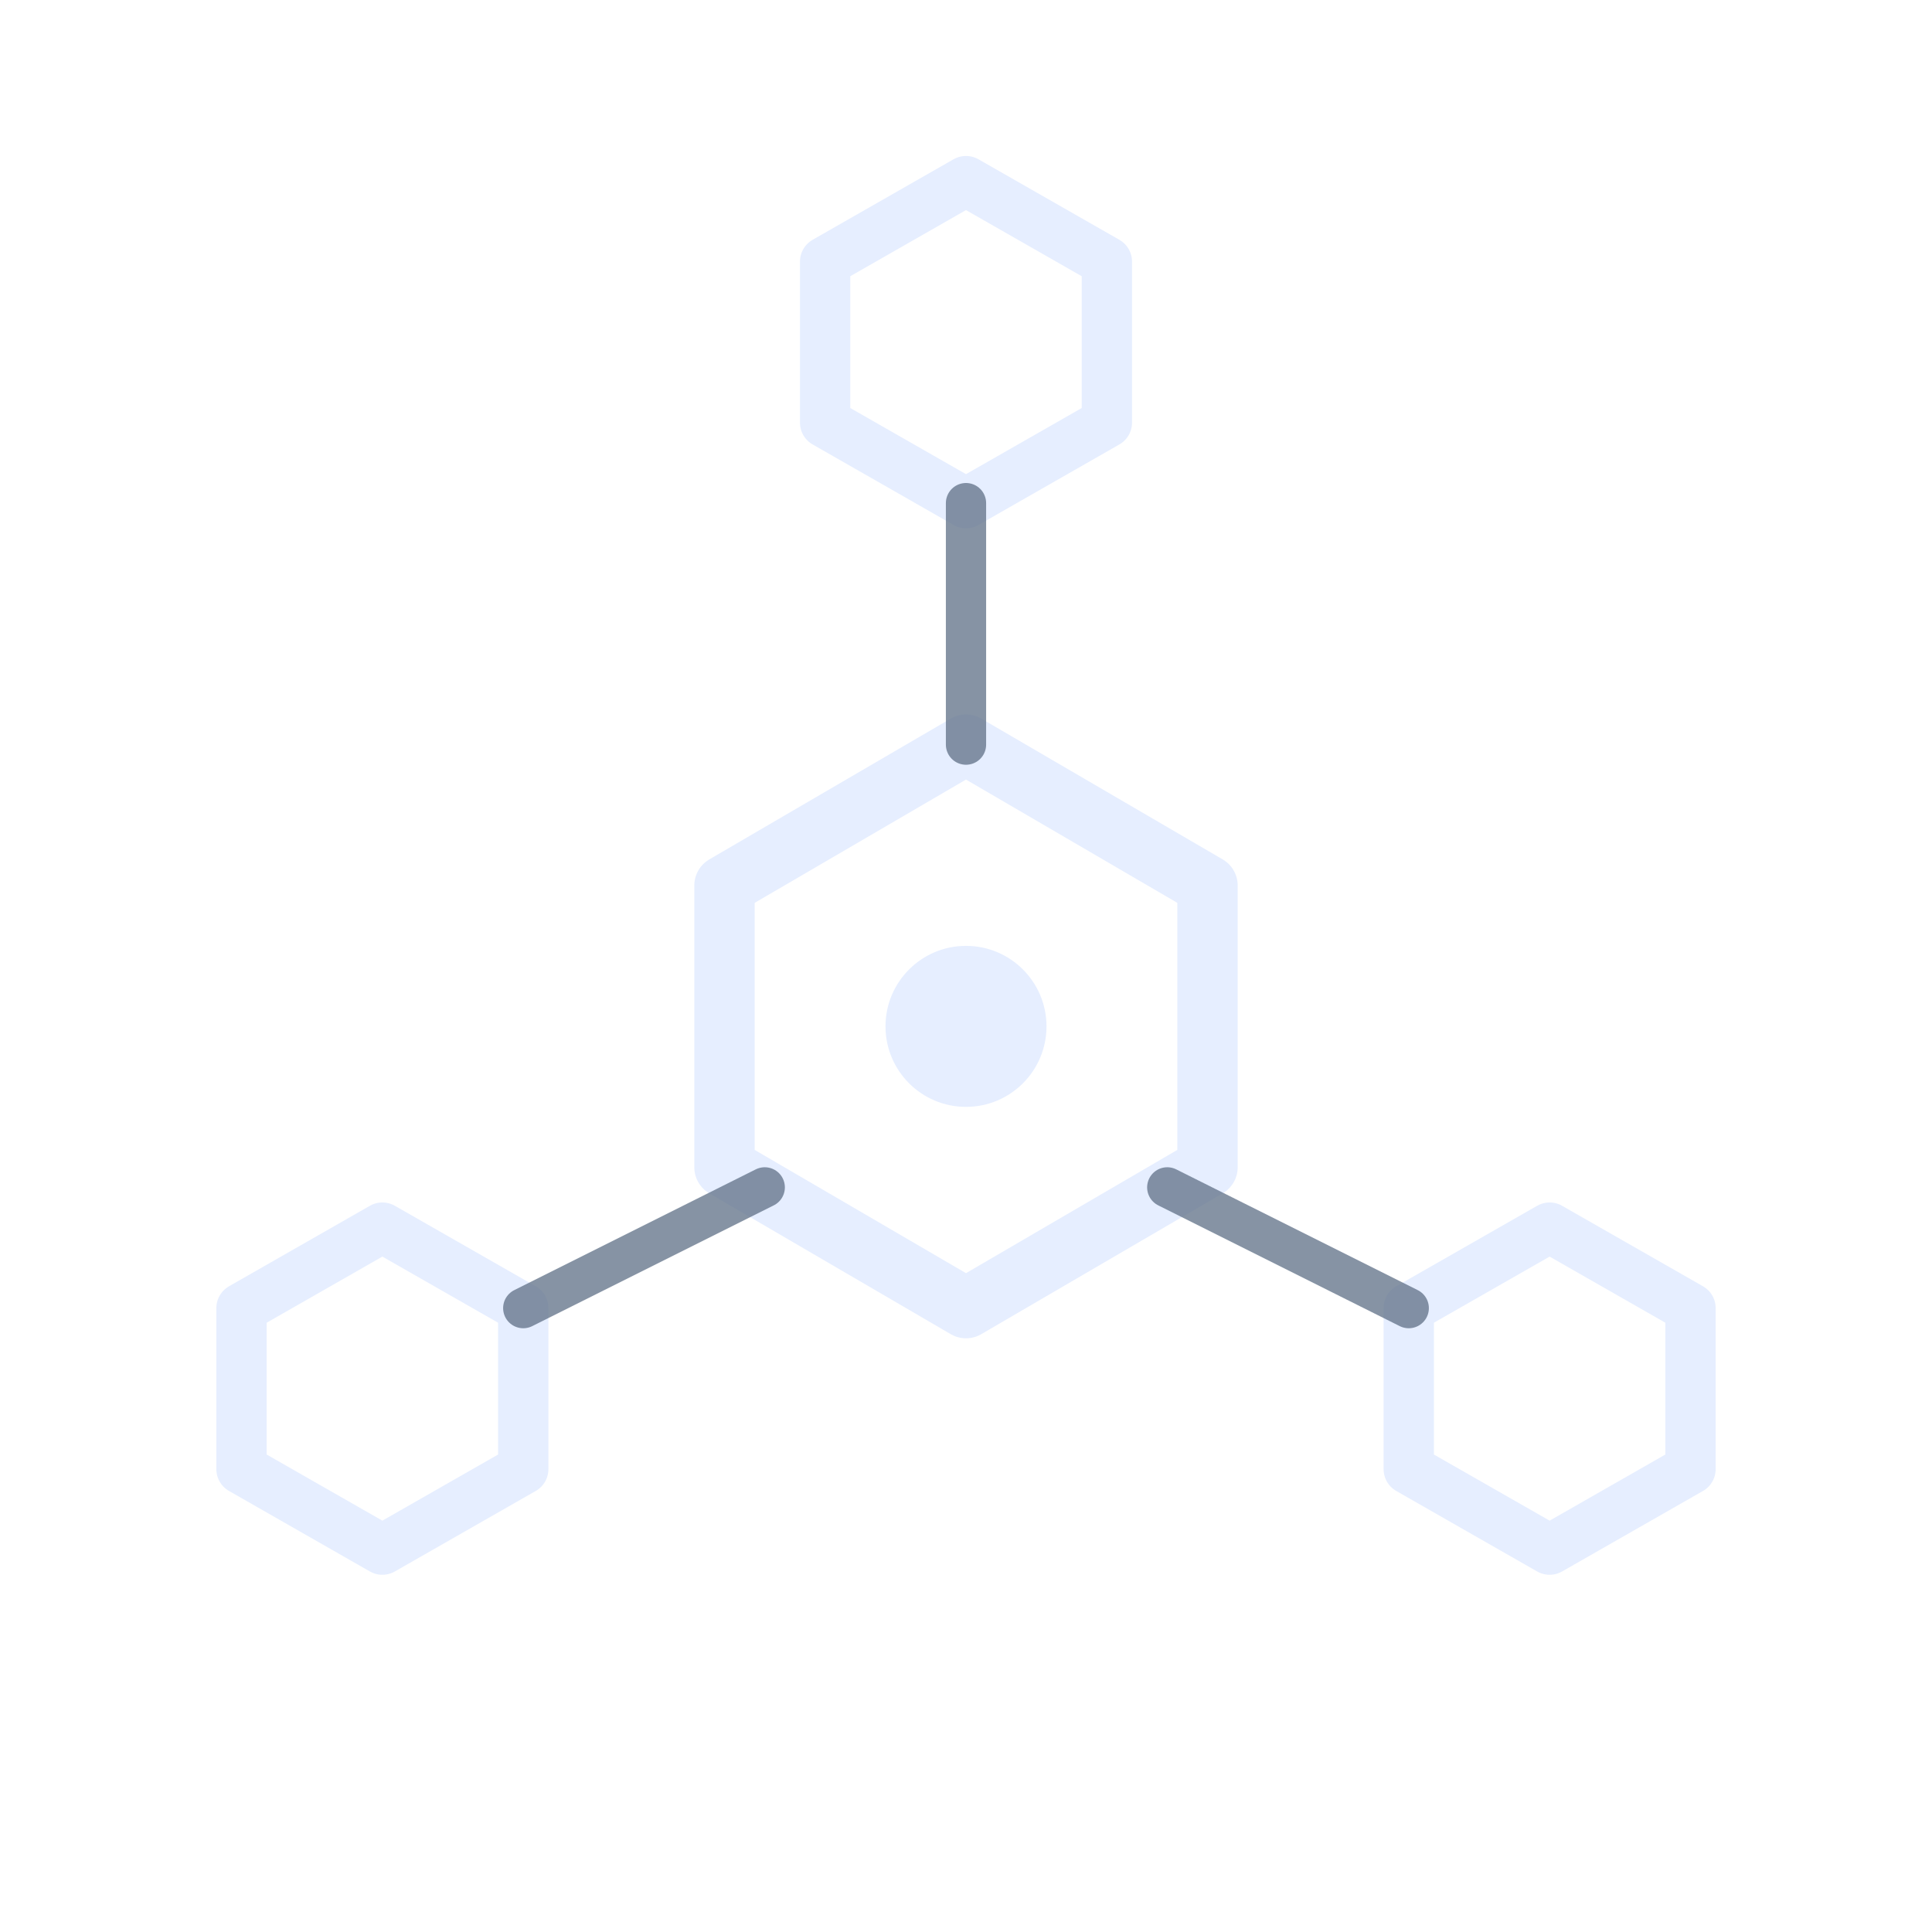
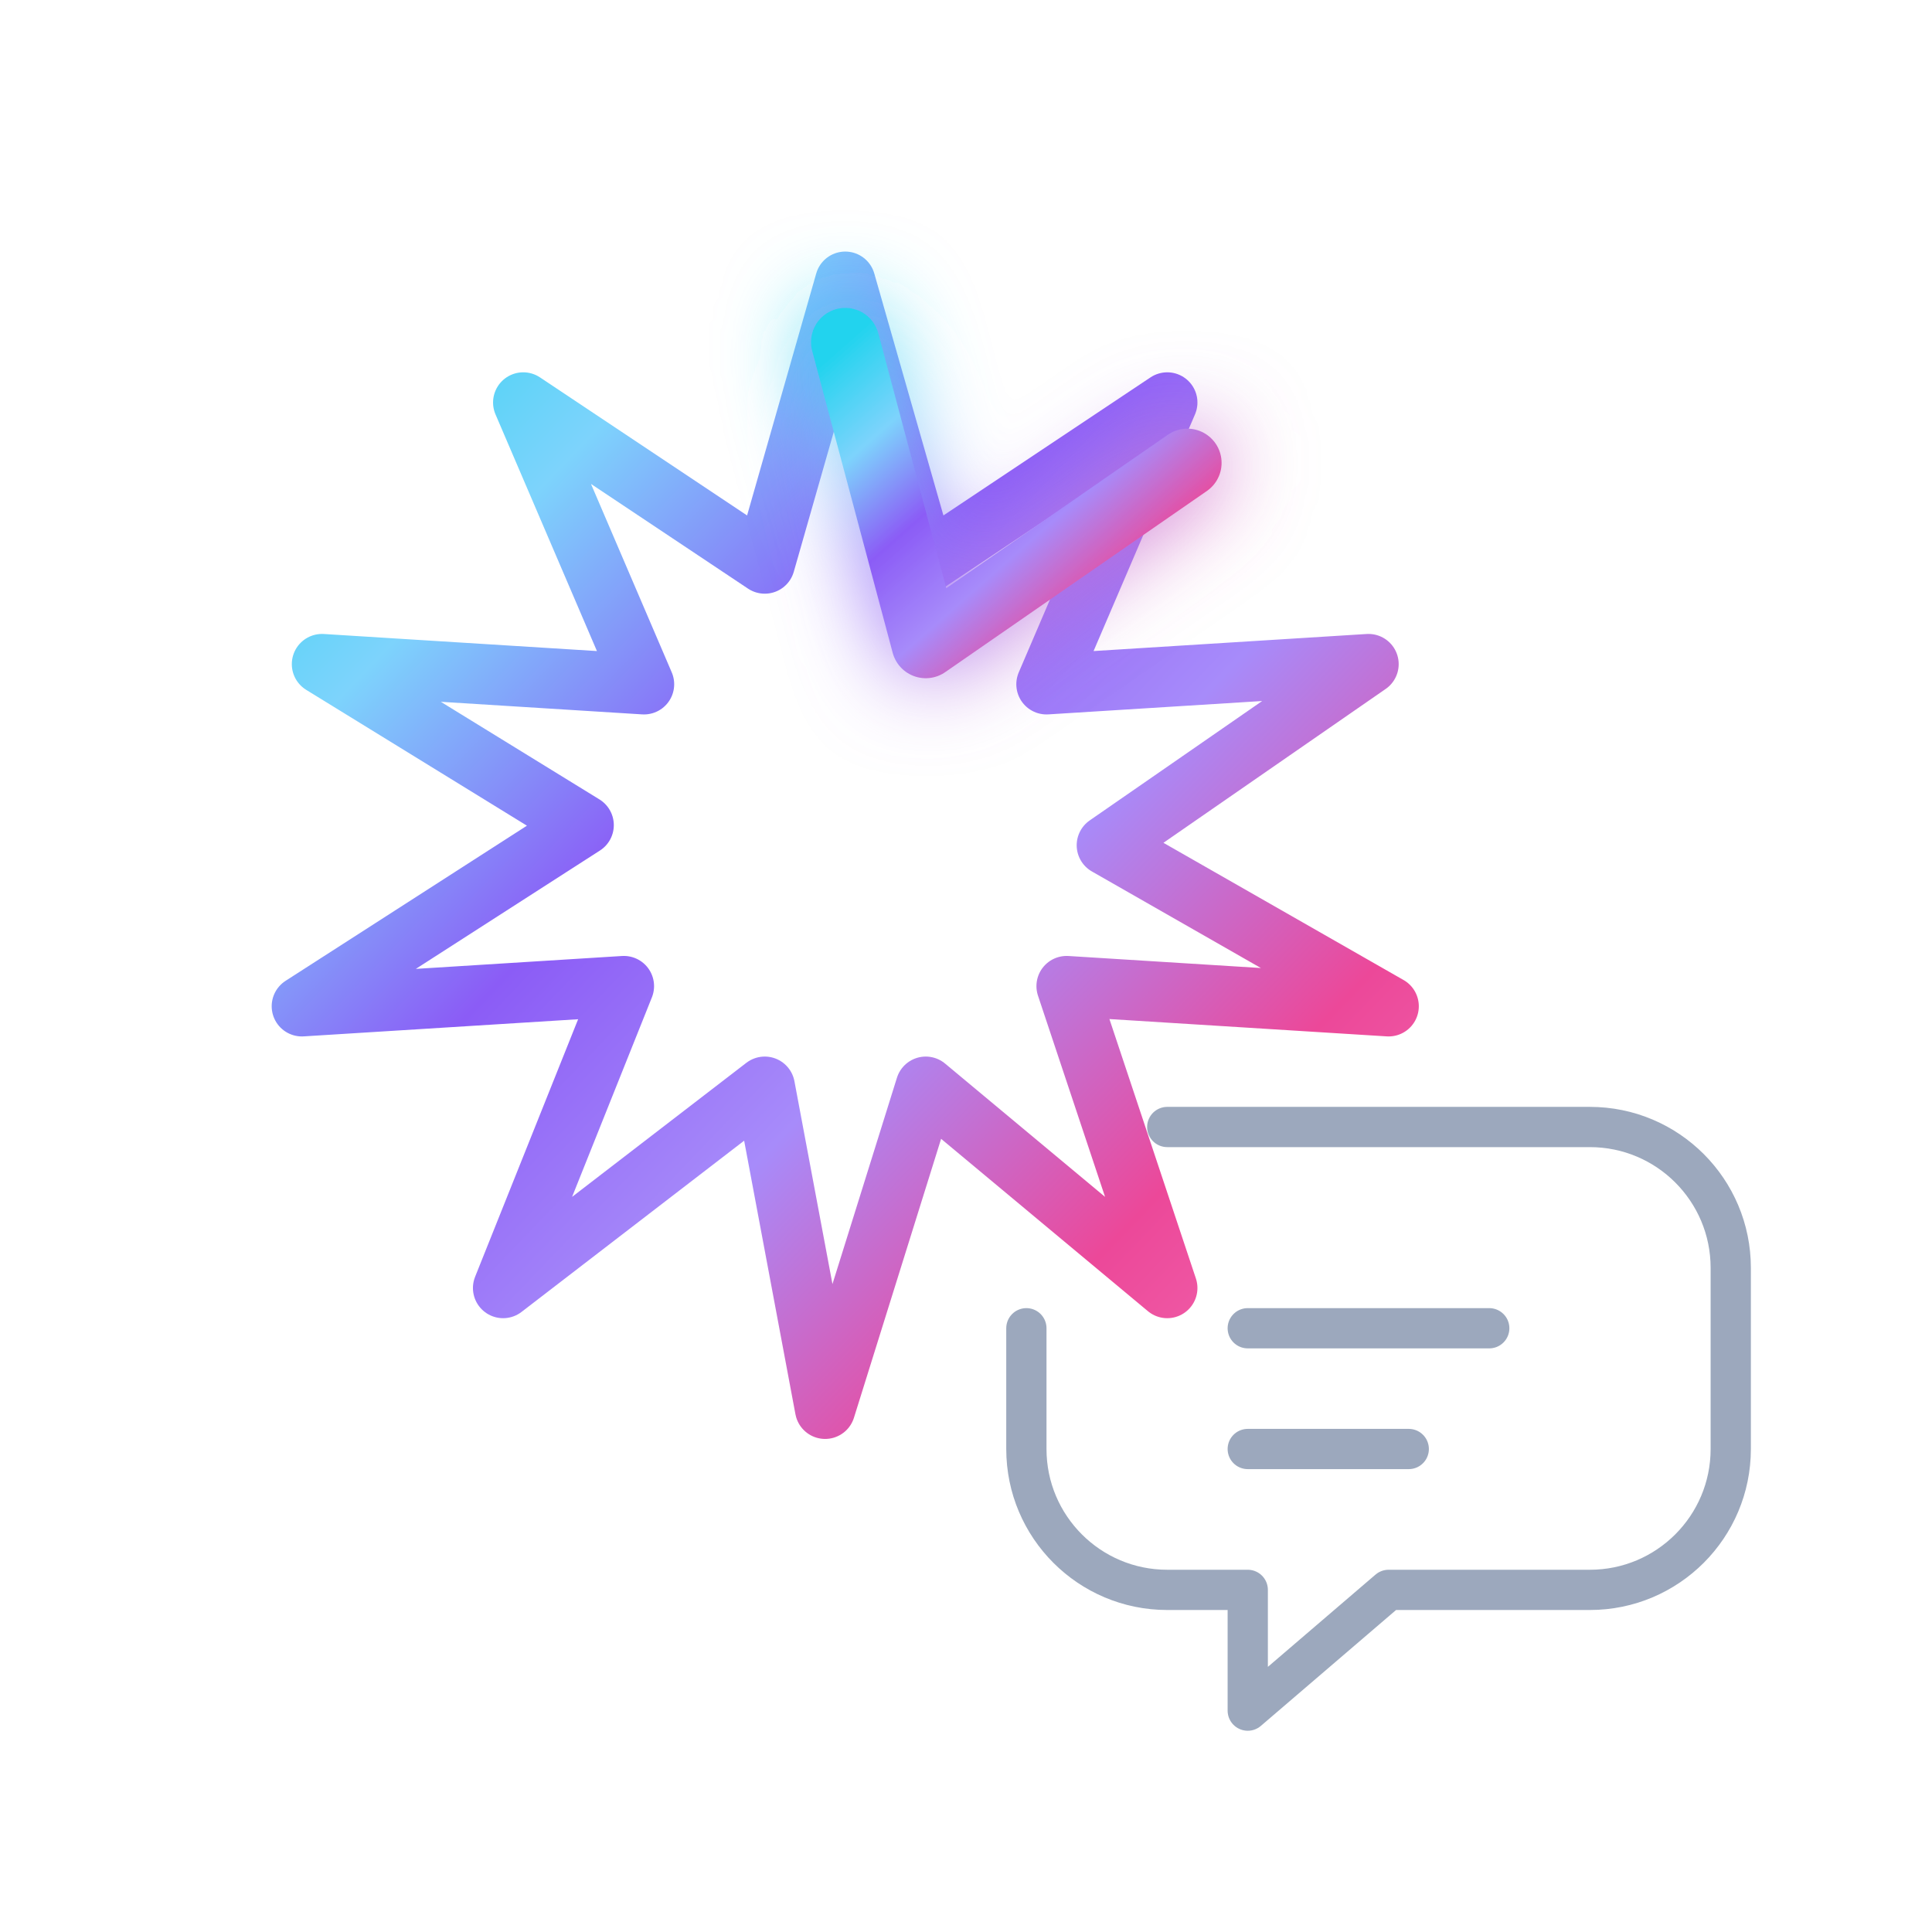
- <svg xmlns="http://www.w3.org/2000/svg" width="1024" height="1024" viewBox="0 0 96 96" role="img" aria-label="capabilitie-multi-agent-dark">
+ <svg xmlns="http://www.w3.org/2000/svg" width="1024" height="1024" viewBox="0 0 96 96" role="img" aria-label="capability-xiaomo-active-light">
  <defs>
    <linearGradient id="brand-gradient" x1="0%" y1="0%" x2="100%" y2="100%">
      <stop offset="0%" stop-color="#22D3EE" />
      <stop offset="20%" stop-color="#7DD3FC" />
      <stop offset="40%" stop-color="#8B5CF6" />
      <stop offset="60%" stop-color="#A78BFA" />
      <stop offset="80%" stop-color="#EC4899" />
      <stop offset="100%" stop-color="#F472B6" />
    </linearGradient>
    <radialGradient id="brand-glass" cx="38%" cy="28%" r="78%">
      <stop offset="0%" stop-color="#FFFFFF" stop-opacity="0.72" />
      <stop offset="28%" stop-color="#7DD3FC" stop-opacity="0.42" />
      <stop offset="66%" stop-color="#8B5CF6" stop-opacity="0.28" />
      <stop offset="100%" stop-color="#EC4899" stop-opacity="0.12" />
    </radialGradient>
    <filter id="soft-glow" x="-60%" y="-60%" width="220%" height="220%">
      <feGaussianBlur stdDeviation="2.2" result="blur" />
      <feMerge>
        <feMergeNode in="blur" />
        <feMergeNode in="SourceGraphic" />
      </feMerge>
    </filter>
    <filter id="wide-glow" x="-80%" y="-80%" width="260%" height="260%">
      <feGaussianBlur stdDeviation="5" result="blur" />
      <feMerge>
        <feMergeNode in="blur" />
        <feMergeNode in="SourceGraphic" />
      </feMerge>
    </filter>
  </defs>
  <g id="icon-structure">
    <g id="capability-symbol">
-       <path d="M48 37 l12 7 v14 l-12 7 l-12-7V44z" fill="none" stroke="#E6EEFF" stroke-width="3" stroke-linecap="round" stroke-linejoin="round" opacity="1" />
-       <path d="M48 9 l7 4 v8 l-7 4 l-7-4 v-8z" fill="none" stroke="#E6EEFF" stroke-width="2.5" stroke-linecap="round" stroke-linejoin="round" opacity="1" />
-       <path d="M19 61 l7 4 v8 l-7 4 l-7-4 v-8z" fill="none" stroke="#E6EEFF" stroke-width="2.5" stroke-linecap="round" stroke-linejoin="round" opacity="1" />
-       <path d="M77 61 l7 4 v8 l-7 4 l-7-4 v-8z" fill="none" stroke="#E6EEFF" stroke-width="2.5" stroke-linecap="round" stroke-linejoin="round" opacity="1" />
-       <path d="M48 37V25M38 59L26 65M58 59l12 6" fill="none" stroke="#64748B" stroke-width="2" stroke-linecap="round" stroke-linejoin="round" opacity="0.78" />
-       <circle cx="48" cy="51" r="4" fill="#E6EEFF" />
+       <path d="M42 14 L46 28 L58 20 L52 34 L68 33 L55 42 L69 50 L53 49 L58 64 L46 54 L41 70 L38 54 L25 64 L31 49 L15 50 L29 41 L16 33 L32 34 L26 20 L38 28 Z" fill="none" stroke="url(#brand-gradient)" stroke-width="3" stroke-linecap="round" stroke-linejoin="round" opacity="1" />
+       <path d="M58 56h21a7 7 0 0 1 7 7v9a7 7 0 0 1-7 7H69l-7 6v-6h-4a7 7 0 0 1-7-7v-6" fill="none" stroke="#8090AA" stroke-width="2" stroke-linecap="round" stroke-linejoin="round" opacity="0.78" />
+       <path d="M62 66h12M62 72h8" fill="none" stroke="#8090AA" stroke-width="2" stroke-linecap="round" stroke-linejoin="round" opacity="0.78" />
    </g>
  </g>
-   <g id="energy-trail" opacity="0" filter="url(#soft-glow)">
-     <path d="M48 52V25M48 52L25 65M48 52l23 13" fill="none" stroke="url(#brand-gradient)" stroke-width="3.1" stroke-linecap="round" stroke-linejoin="round" opacity="1" />
+   <g id="energy-trail" opacity="1" filter="url(#soft-glow)">
+     <path d="M42 17 L46 32 L59 23" fill="none" stroke="url(#brand-gradient)" stroke-width="3.4" stroke-linecap="round" stroke-linejoin="round" opacity="1" />
  </g>
</svg>
